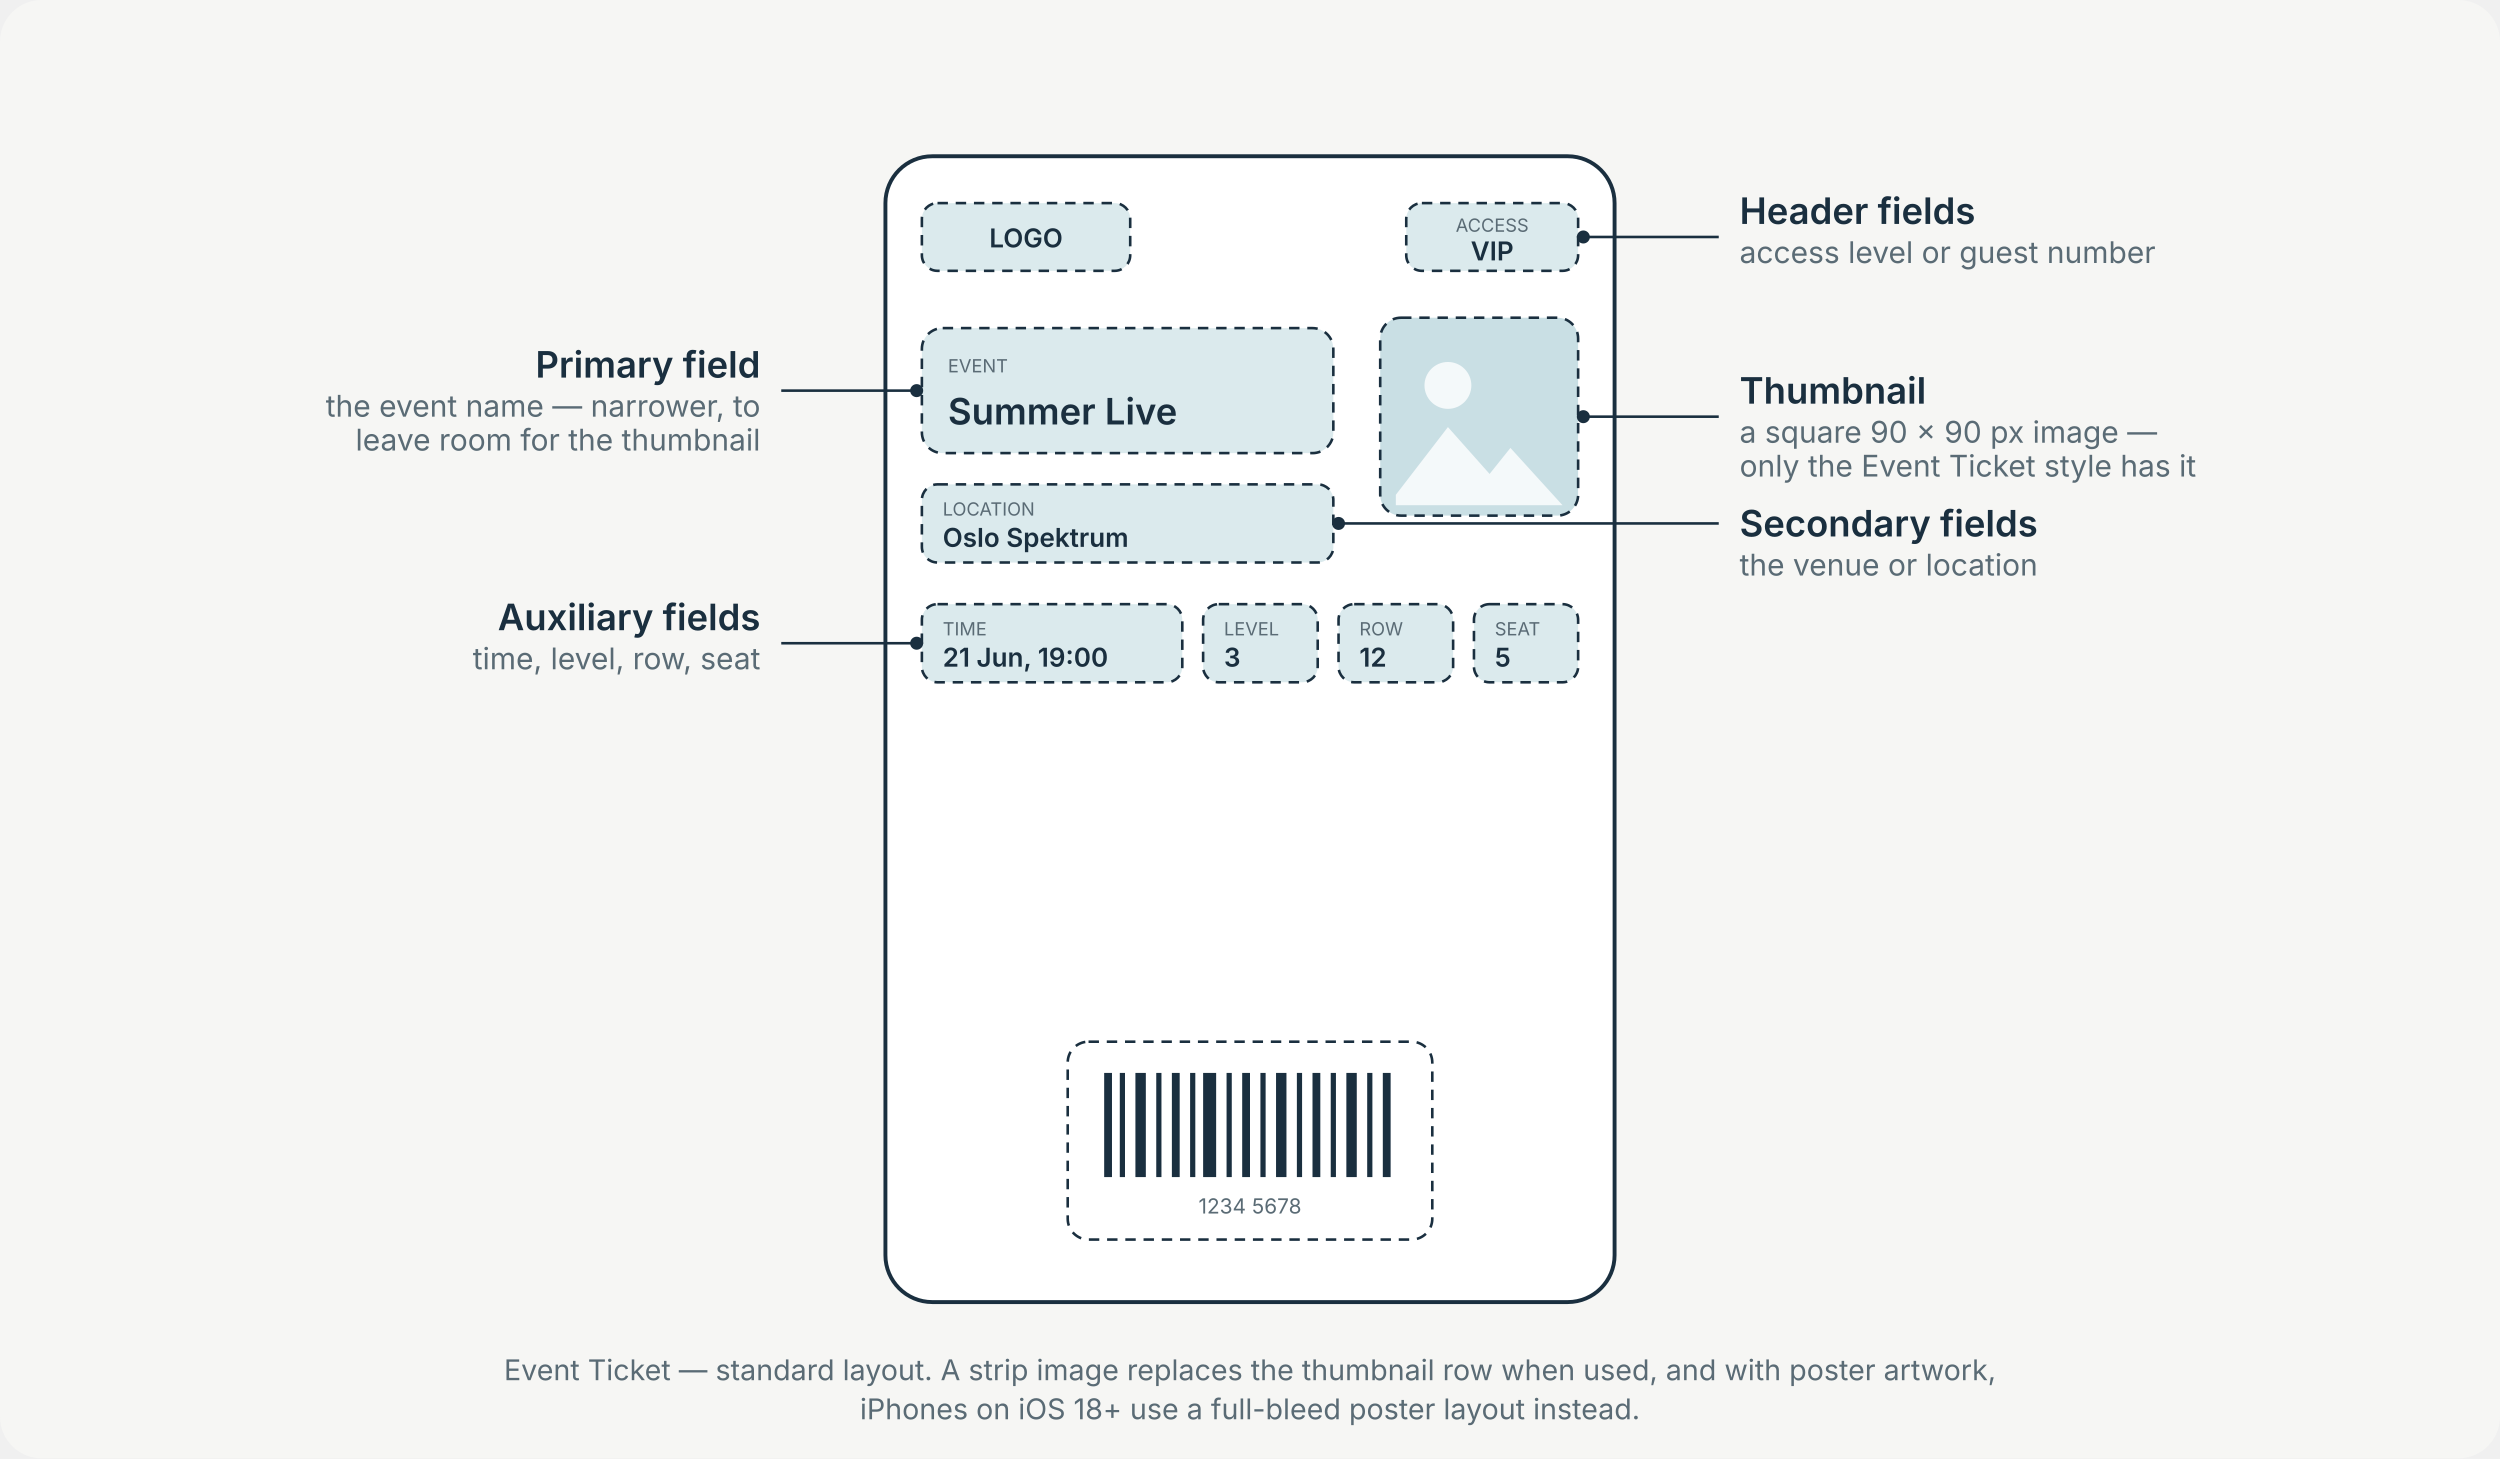
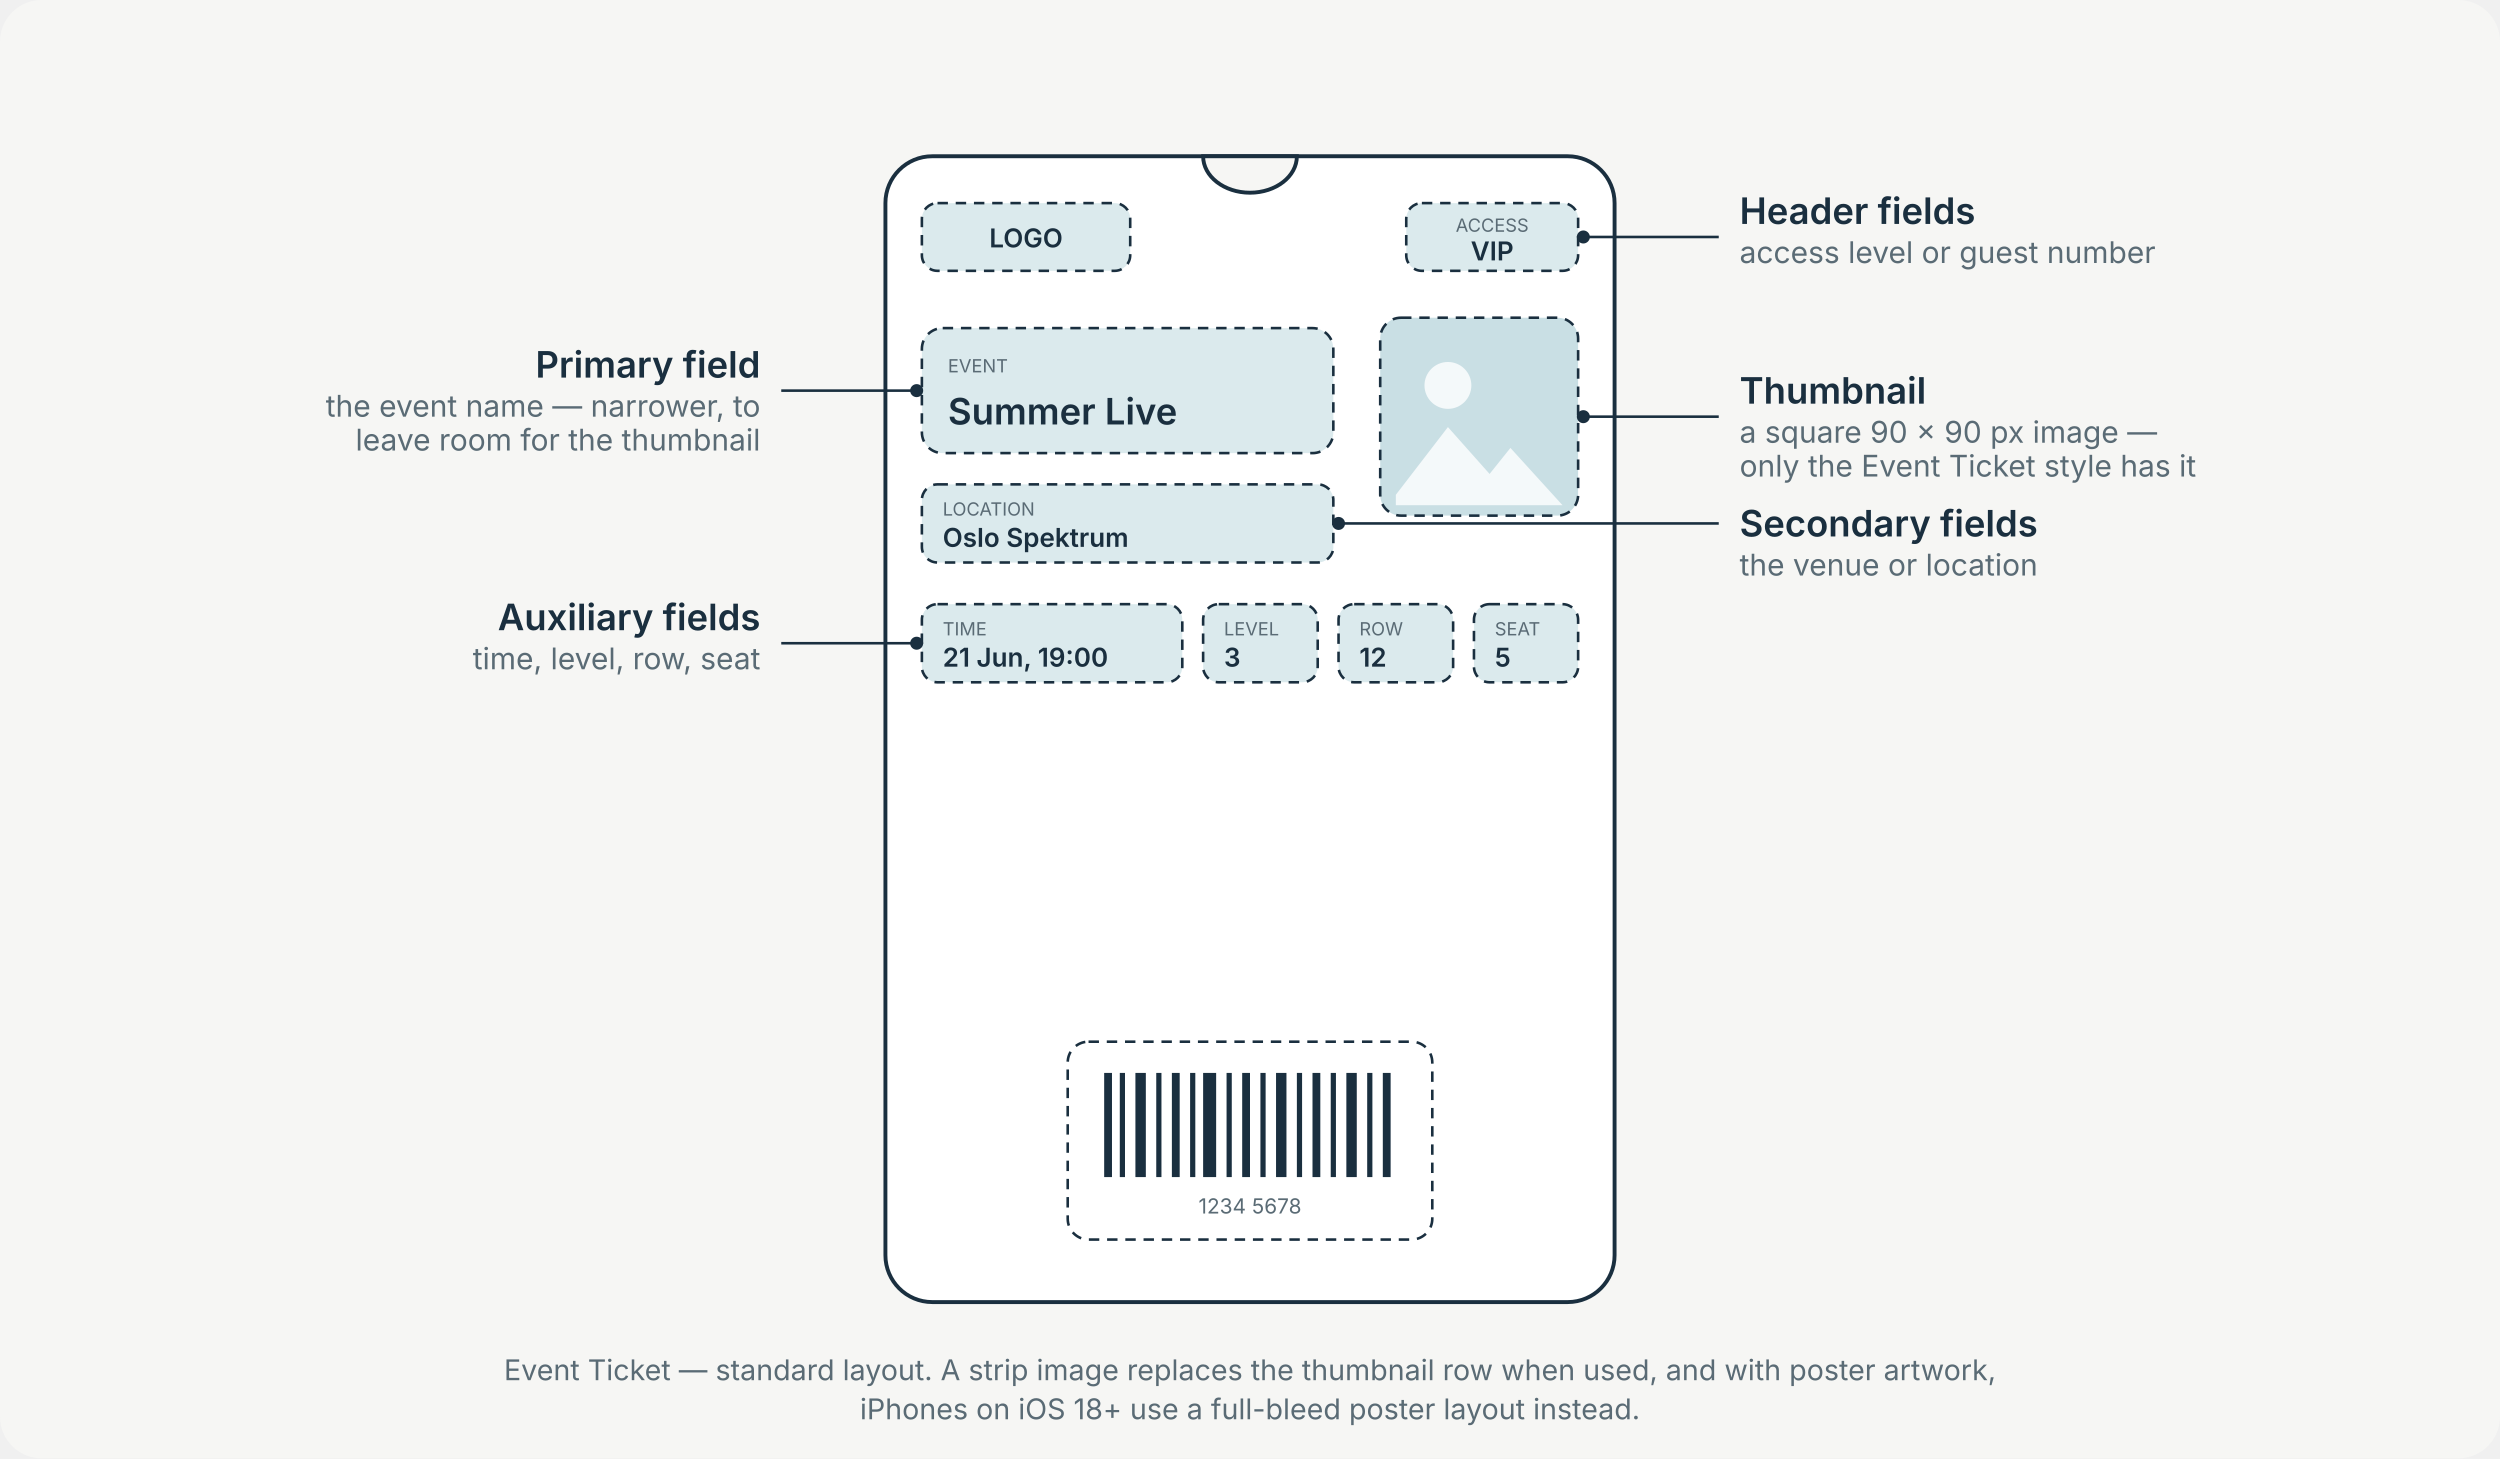
<svg xmlns="http://www.w3.org/2000/svg" width="960" height="560" viewBox="0 0 960 560" fill="none" font-family="Inter, -apple-system, 'Segoe UI', sans-serif">
  <rect width="960" height="560" rx="16" fill="#F6F6F4" />
  <rect x="340" y="60" width="280" height="440" rx="18" fill="#ffffff" stroke="#1a2f3f" stroke-width="1.5" />
+   <path d="M 462 60 A 18 14 0 0 0 498 60 Z" fill="#F6F6F4" stroke="#1a2f3f" stroke-width="1.5" />
  <rect x="354" y="78" width="80" height="26" rx="6" fill="#88b9c3" fill-opacity="0.30" stroke="#1a2f3f" stroke-width="1" stroke-dasharray="4 3" />
  <text x="394" y="95" text-anchor="middle" font-size="10" font-weight="600" fill="#1a2f3f">LOGO</text>
  <rect x="540" y="78" width="66" height="26" rx="6" fill="#88b9c3" fill-opacity="0.30" stroke="#1a2f3f" stroke-width="1" stroke-dasharray="4 3" />
  <text x="573" y="89" text-anchor="middle" font-size="7" fill="#5a6b75">ACCESS</text>
  <text x="573" y="100" text-anchor="middle" font-size="10" font-weight="600" fill="#1a2f3f">VIP</text>
  <rect x="354" y="126" width="158" height="48" rx="8" fill="#88b9c3" fill-opacity="0.30" stroke="#1a2f3f" stroke-width="1" stroke-dasharray="4 3" />
  <text x="364" y="143" font-size="7" fill="#5a6b75">EVENT</text>
  <text x="364" y="163" font-size="14" font-weight="600" fill="#1a2f3f">Summer Live</text>
  <rect x="530" y="122" width="76" height="76" rx="8" fill="#88b9c3" fill-opacity="0.45" stroke="#1a2f3f" stroke-width="1" stroke-dasharray="4 3" />
  <circle cx="556" cy="148" r="9" fill="#ffffff" fill-opacity="0.8" />
  <path d="M 536 190 L 556 164 L 572 182 L 580 172 L 600 194 H 536 Z" fill="#ffffff" fill-opacity="0.8" />
  <rect x="354" y="186" width="158" height="30" rx="6" fill="#88b9c3" fill-opacity="0.30" stroke="#1a2f3f" stroke-width="1" stroke-dasharray="4 3" />
  <text x="362" y="198" font-size="7" fill="#5a6b75">LOCATION</text>
  <text x="362" y="210" font-size="10" font-weight="600" fill="#1a2f3f">Oslo Spektrum</text>
  <rect x="354" y="232" width="100" height="30" rx="6" fill="#88b9c3" fill-opacity="0.30" stroke="#1a2f3f" stroke-width="1" stroke-dasharray="4 3" />
  <text x="362" y="244" font-size="7" fill="#5a6b75">TIME</text>
  <text x="362" y="256" font-size="10" font-weight="600" fill="#1a2f3f">21 Jun, 19:00</text>
  <rect x="462" y="232" width="44" height="30" rx="6" fill="#88b9c3" fill-opacity="0.30" stroke="#1a2f3f" stroke-width="1" stroke-dasharray="4 3" />
  <text x="470" y="244" font-size="7" fill="#5a6b75">LEVEL</text>
  <text x="470" y="256" font-size="10" font-weight="600" fill="#1a2f3f">3</text>
  <rect x="514" y="232" width="44" height="30" rx="6" fill="#88b9c3" fill-opacity="0.30" stroke="#1a2f3f" stroke-width="1" stroke-dasharray="4 3" />
  <text x="522" y="244" font-size="7" fill="#5a6b75">ROW</text>
  <text x="522" y="256" font-size="10" font-weight="600" fill="#1a2f3f">12</text>
  <rect x="566" y="232" width="40" height="30" rx="6" fill="#88b9c3" fill-opacity="0.30" stroke="#1a2f3f" stroke-width="1" stroke-dasharray="4 3" />
  <text x="574" y="244" font-size="7" fill="#5a6b75">SEAT</text>
  <text x="574" y="256" font-size="10" font-weight="600" fill="#1a2f3f">5</text>
  <rect x="410" y="400" width="140" height="76" rx="8" fill="#ffffff" stroke="#1a2f3f" stroke-width="1" stroke-dasharray="4 3" />
  <g fill="#1a2f3f">
    <rect x="424" y="412" width="3" height="40" />
    <rect x="430" y="412" width="2" height="40" />
    <rect x="436" y="412" width="4" height="40" />
    <rect x="444" y="412" width="2" height="40" />
    <rect x="450" y="412" width="3" height="40" />
    <rect x="457" y="412" width="2" height="40" />
    <rect x="462" y="412" width="5" height="40" />
    <rect x="471" y="412" width="2" height="40" />
    <rect x="477" y="412" width="3" height="40" />
    <rect x="484" y="412" width="2" height="40" />
    <rect x="490" y="412" width="4" height="40" />
    <rect x="498" y="412" width="2" height="40" />
    <rect x="504" y="412" width="3" height="40" />
    <rect x="511" y="412" width="2" height="40" />
    <rect x="517" y="412" width="4" height="40" />
    <rect x="525" y="412" width="2" height="40" />
    <rect x="531" y="412" width="3" height="40" />
  </g>
  <text x="480" y="466" text-anchor="middle" font-size="8" fill="#5a6b75">1234 5678</text>
  <g stroke="#1a2f3f" stroke-width="1">
    <line x1="300" y1="150" x2="352" y2="150" />
    <line x1="300" y1="247" x2="352" y2="247" />
  </g>
  <g fill="#1a2f3f">
    <circle cx="352" cy="150" r="2.5" />
    <circle cx="352" cy="247" r="2.5" />
  </g>
  <text x="292" y="145" text-anchor="end" font-size="14" font-weight="600" fill="#1a2f3f">Primary field</text>
  <text x="292" y="160" text-anchor="end" font-size="11.5" fill="#5a6b75">the event name — narrower, to</text>
  <text x="292" y="173" text-anchor="end" font-size="11.5" fill="#5a6b75">leave room for the thumbnail</text>
  <text x="292" y="242" text-anchor="end" font-size="14" font-weight="600" fill="#1a2f3f">Auxiliary fields</text>
  <text x="292" y="257" text-anchor="end" font-size="11.5" fill="#5a6b75">time, level, row, seat</text>
  <g stroke="#1a2f3f" stroke-width="1">
    <line x1="608" y1="91" x2="660" y2="91" />
    <line x1="608" y1="160" x2="660" y2="160" />
    <line x1="514" y1="201" x2="660" y2="201" />
  </g>
  <g fill="#1a2f3f">
    <circle cx="608" cy="91" r="2.5" />
    <circle cx="608" cy="160" r="2.5" />
    <circle cx="514" cy="201" r="2.5" />
  </g>
  <text x="668" y="86" font-size="14" font-weight="600" fill="#1a2f3f">Header fields</text>
  <text x="668" y="101" font-size="11.5" fill="#5a6b75">access level or guest number</text>
  <text x="668" y="155" font-size="14" font-weight="600" fill="#1a2f3f">Thumbnail</text>
  <text x="668" y="170" font-size="11.5" fill="#5a6b75">a square 90 × 90 px image —</text>
  <text x="668" y="183" font-size="11.5" fill="#5a6b75">only the Event Ticket style has it</text>
  <text x="668" y="206" font-size="14" font-weight="600" fill="#1a2f3f">Secondary fields</text>
  <text x="668" y="221" font-size="11.5" fill="#5a6b75">the venue or location</text>
  <text x="480" y="530" text-anchor="middle" font-size="11" fill="#5a6b75">Event Ticket — standard layout. A strip image replaces the thumbnail row when used, and with poster artwork,</text>
  <text x="480" y="545" text-anchor="middle" font-size="11" fill="#5a6b75">iPhones on iOS 18+ use a full-bleed poster layout instead.</text>
</svg>
